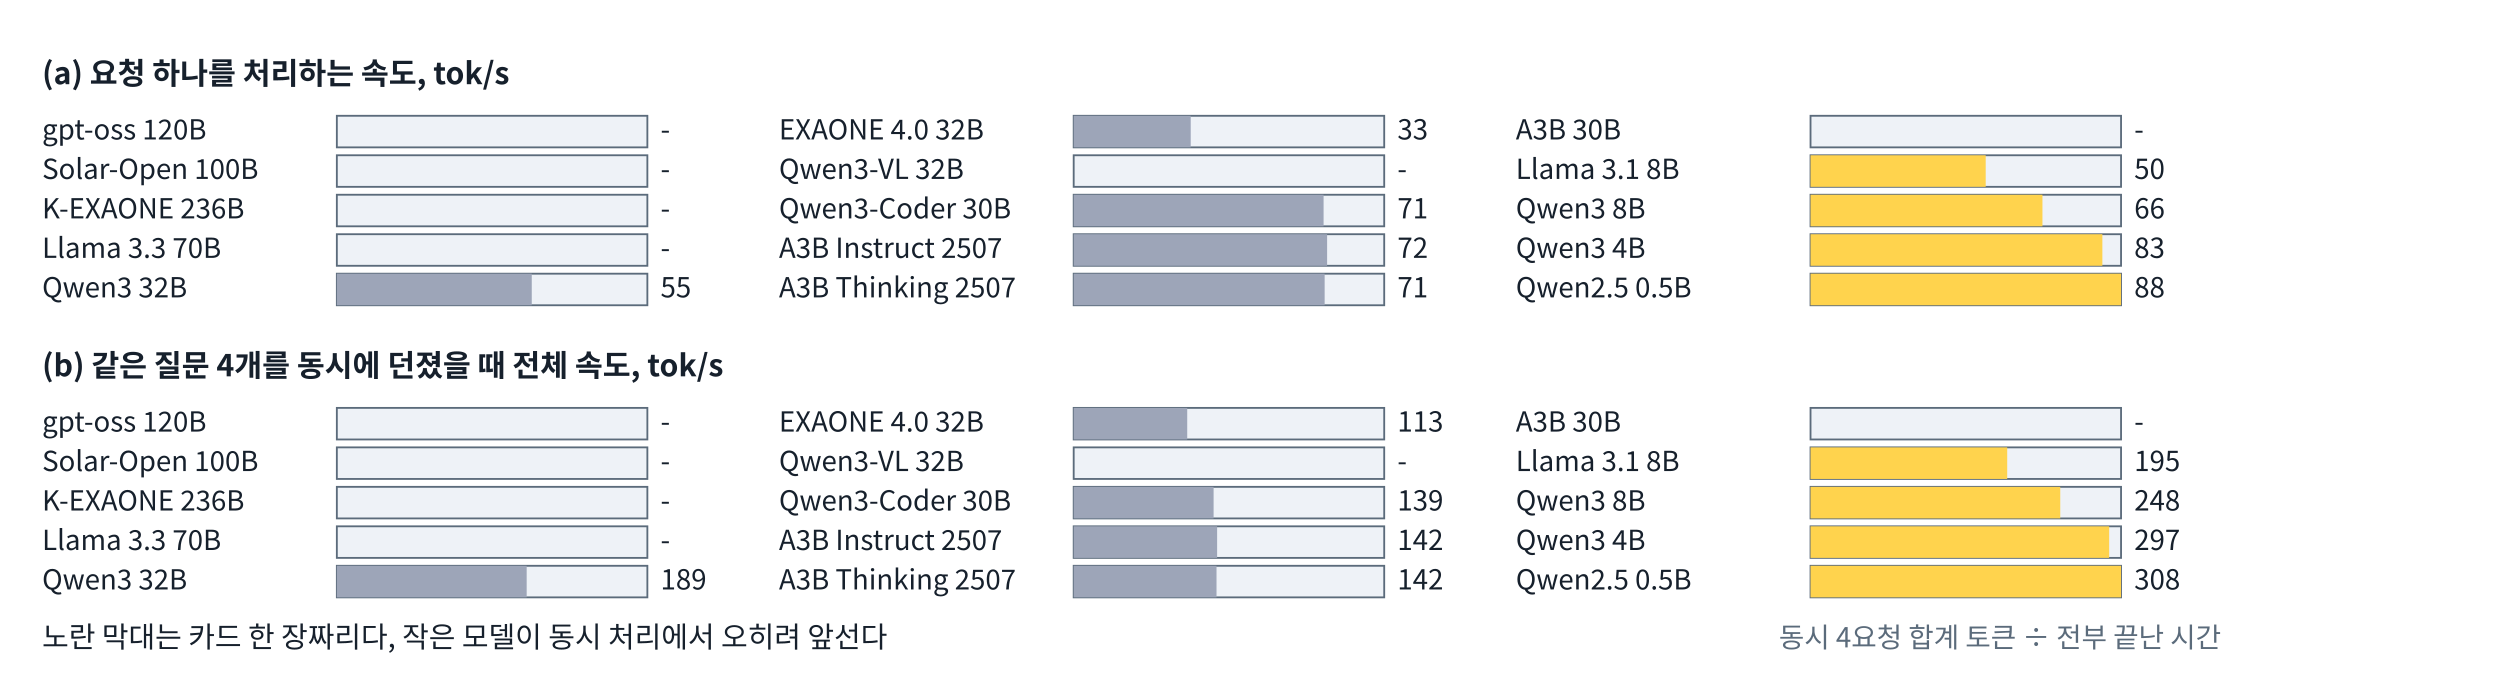
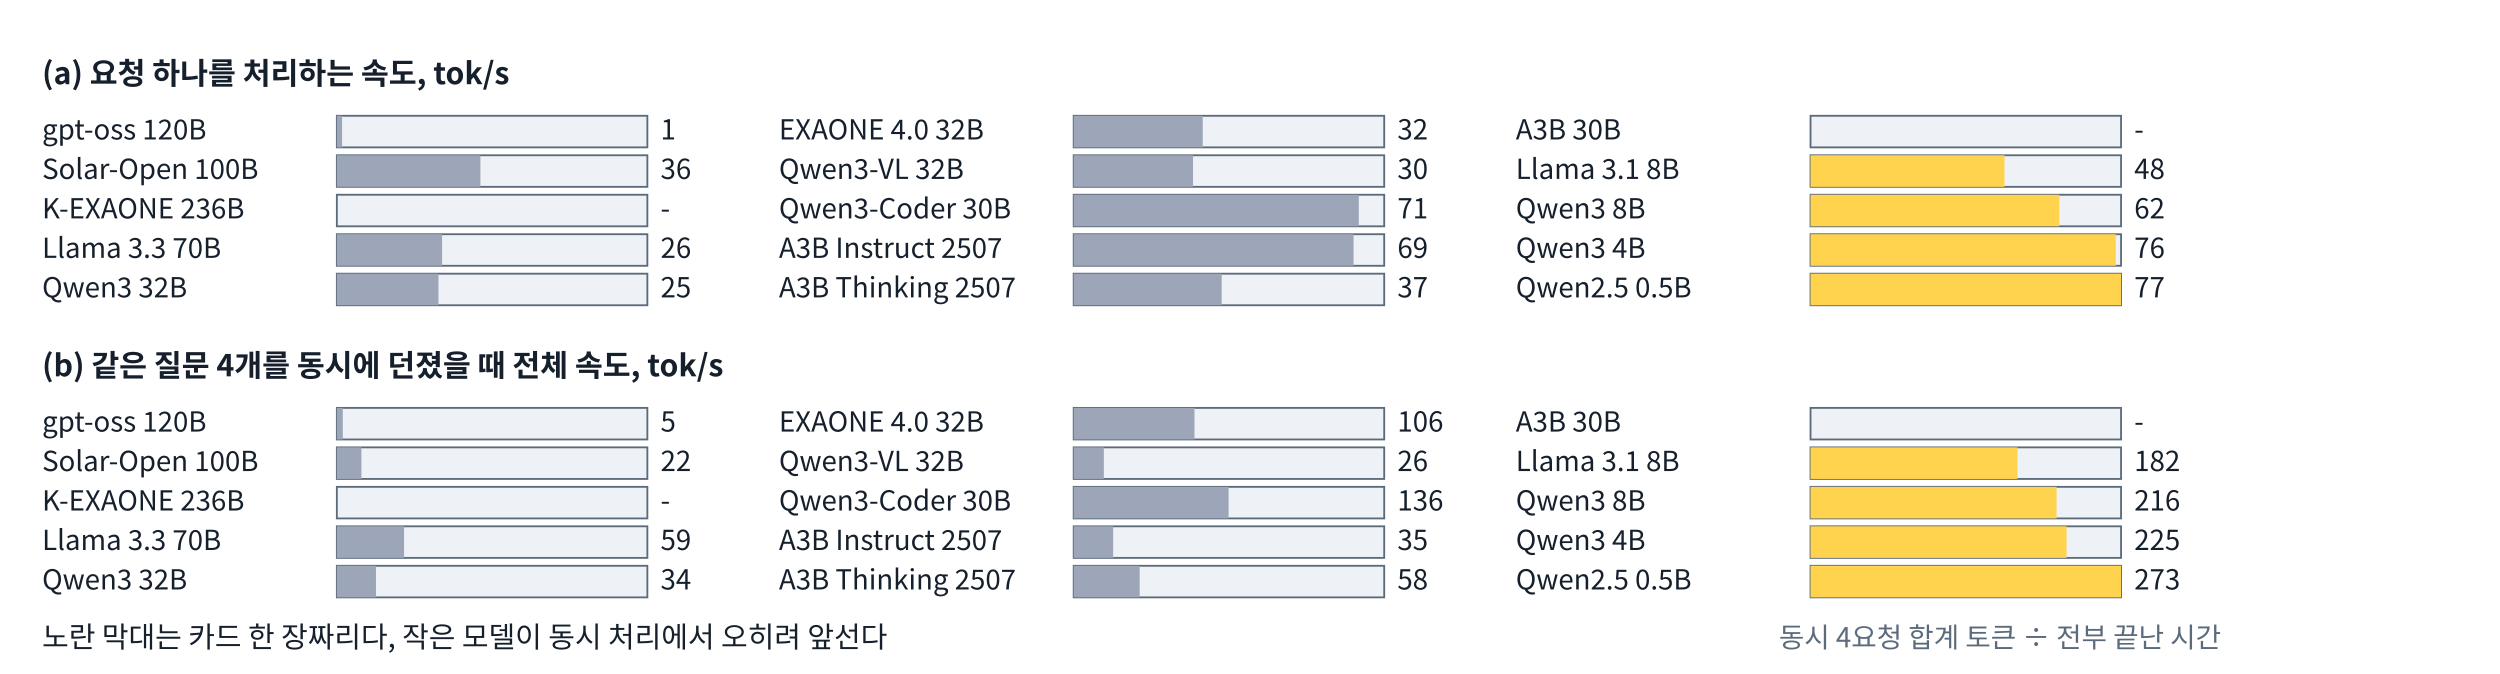
<svg xmlns="http://www.w3.org/2000/svg" viewBox="0 0 950 256">
  <g font-family="Noto Sans CJK KR">
    <text x="16" y="32" font-size="11.5" fill="#16202c" font-weight="700">(a) 요청 하나를 처리하는 속도, tok/s</text>
    <text x="16" y="53" font-size="10.5" fill="#16202c">gpt-oss 120B</text>
    <rect x="128" y="44" width="118" height="12" fill="#eef2f7" stroke="#5b6b7b" stroke-width="0.7" />
-     <text x="251" y="53" font-size="10.5" fill="#16202c">-</text>
+     <rect x="128" y="44" width="2" height="12" fill="#9da5b8" stroke="none" stroke-width="1" />
+     <text x="251" y="53" font-size="10.5" fill="#16202c">1</text>
    <text x="16" y="68" font-size="10.5" fill="#16202c">Solar-Open 100B</text>
    <rect x="128" y="59" width="118" height="12" fill="#eef2f7" stroke="#5b6b7b" stroke-width="0.7" />
-     <text x="251" y="68" font-size="10.5" fill="#16202c">-</text>
+     <rect x="128" y="59" width="54.556" height="12" fill="#9da5b8" stroke="none" stroke-width="1" />
+     <text x="251" y="68" font-size="10.5" fill="#16202c">36</text>
    <text x="16" y="83" font-size="10.5" fill="#16202c">K-EXAONE 236B</text>
    <rect x="128" y="74" width="118" height="12" fill="#eef2f7" stroke="#5b6b7b" stroke-width="0.7" />
    <text x="251" y="83" font-size="10.5" fill="#16202c">-</text>
    <text x="16" y="98" font-size="10.5" fill="#16202c">Llama 3.3 70B</text>
    <rect x="128" y="89" width="118" height="12" fill="#eef2f7" stroke="#5b6b7b" stroke-width="0.7" />
-     <text x="251" y="98" font-size="10.5" fill="#16202c">-</text>
+     <rect x="128" y="89" width="39.997" height="12" fill="#9da5b8" stroke="none" stroke-width="1" />
+     <text x="251" y="98" font-size="10.5" fill="#16202c">26</text>
    <text x="16" y="113" font-size="10.5" fill="#16202c">Qwen3 32B</text>
    <rect x="128" y="104" width="118" height="12" fill="#eef2f7" stroke="#5b6b7b" stroke-width="0.7" />
-     <rect x="128" y="104" width="74.068" height="12" fill="#9da5b8" stroke="none" stroke-width="1" />
-     <text x="251" y="113" font-size="10.5" fill="#16202c">55</text>
+     <rect x="128" y="104" width="38.618" height="12" fill="#9da5b8" stroke="none" stroke-width="1" />
+     <text x="251" y="113" font-size="10.5" fill="#16202c">25</text>
    <text x="296" y="53" font-size="10.5" fill="#16202c">EXAONE 4.0 32B</text>
    <rect x="408" y="44" width="118" height="12" fill="#eef2f7" stroke="#5b6b7b" stroke-width="0.7" />
-     <rect x="408" y="44" width="44.468" height="12" fill="#9da5b8" stroke="none" stroke-width="1" />
-     <text x="531" y="53" font-size="10.5" fill="#16202c">33</text>
+     <rect x="408" y="44" width="49.039" height="12" fill="#9da5b8" stroke="none" stroke-width="1" />
+     <text x="531" y="53" font-size="10.5" fill="#16202c">32</text>
    <text x="296" y="68" font-size="10.5" fill="#16202c">Qwen3-VL 32B</text>
    <rect x="408" y="59" width="118" height="12" fill="#eef2f7" stroke="#5b6b7b" stroke-width="0.7" />
-     <text x="531" y="68" font-size="10.5" fill="#16202c">-</text>
+     <rect x="408" y="59" width="45.361" height="12" fill="#9da5b8" stroke="none" stroke-width="1" />
+     <text x="531" y="68" font-size="10.5" fill="#16202c">30</text>
    <text x="296" y="83" font-size="10.5" fill="#16202c">Qwen3-Coder 30B</text>
    <rect x="408" y="74" width="118" height="12" fill="#eef2f7" stroke="#5b6b7b" stroke-width="0.7" />
-     <rect x="408" y="74" width="94.963" height="12" fill="#9da5b8" stroke="none" stroke-width="1" />
+     <rect x="408" y="74" width="108.345" height="12" fill="#9da5b8" stroke="none" stroke-width="1" />
    <text x="531" y="83" font-size="10.5" fill="#16202c">71</text>
    <text x="296" y="98" font-size="10.5" fill="#16202c">A3B Instruct 2507</text>
    <rect x="408" y="89" width="118" height="12" fill="#eef2f7" stroke="#5b6b7b" stroke-width="0.7" />
-     <rect x="408" y="89" width="96.302" height="12" fill="#9da5b8" stroke="none" stroke-width="1" />
-     <text x="531" y="98" font-size="10.5" fill="#16202c">72</text>
+     <rect x="408" y="89" width="106.353" height="12" fill="#9da5b8" stroke="none" stroke-width="1" />
+     <text x="531" y="98" font-size="10.5" fill="#16202c">69</text>
    <text x="296" y="113" font-size="10.5" fill="#16202c">A3B Thinking 2507</text>
    <rect x="408" y="104" width="118" height="12" fill="#eef2f7" stroke="#5b6b7b" stroke-width="0.7" />
-     <rect x="408" y="104" width="95.364" height="12" fill="#9da5b8" stroke="none" stroke-width="1" />
-     <text x="531" y="113" font-size="10.5" fill="#16202c">71</text>
+     <rect x="408" y="104" width="56.242" height="12" fill="#9da5b8" stroke="none" stroke-width="1" />
+     <text x="531" y="113" font-size="10.5" fill="#16202c">37</text>
    <text x="576" y="53" font-size="10.5" fill="#16202c">A3B 30B</text>
    <rect x="688" y="44" width="118" height="12" fill="#eef2f7" stroke="#5b6b7b" stroke-width="0.7" />
    <text x="811" y="53" font-size="10.5" fill="#16202c">-</text>
    <text x="576" y="68" font-size="10.5" fill="#16202c">Llama 3.1 8B</text>
    <rect x="688" y="59" width="118" height="12" fill="#eef2f7" stroke="#5b6b7b" stroke-width="0.7" />
-     <rect x="688" y="59" width="66.568" height="12" fill="#ffd34d" stroke="none" stroke-width="1" />
-     <text x="811" y="68" font-size="10.5" fill="#16202c">50</text>
+     <rect x="688" y="59" width="73.712" height="12" fill="#ffd34d" stroke="none" stroke-width="1" />
+     <text x="811" y="68" font-size="10.5" fill="#16202c">48</text>
    <text x="576" y="83" font-size="10.5" fill="#16202c">Qwen3 8B</text>
    <rect x="688" y="74" width="118" height="12" fill="#eef2f7" stroke="#5b6b7b" stroke-width="0.7" />
-     <rect x="688" y="74" width="88.132" height="12" fill="#ffd34d" stroke="none" stroke-width="1" />
-     <text x="811" y="83" font-size="10.5" fill="#16202c">66</text>
+     <rect x="688" y="74" width="94.553" height="12" fill="#ffd34d" stroke="none" stroke-width="1" />
+     <text x="811" y="83" font-size="10.5" fill="#16202c">62</text>
    <text x="576" y="98" font-size="10.5" fill="#16202c">Qwen3 4B</text>
    <rect x="688" y="89" width="118" height="12" fill="#eef2f7" stroke="#5b6b7b" stroke-width="0.7" />
-     <rect x="688" y="89" width="110.901" height="12" fill="#ffd34d" stroke="none" stroke-width="1" />
-     <text x="811" y="98" font-size="10.5" fill="#16202c">83</text>
+     <rect x="688" y="89" width="116.008" height="12" fill="#ffd34d" stroke="none" stroke-width="1" />
+     <text x="811" y="98" font-size="10.5" fill="#16202c">76</text>
    <text x="576" y="113" font-size="10.5" fill="#16202c">Qwen2.5 0.5B</text>
    <rect x="688" y="104" width="118" height="12" fill="#eef2f7" stroke="#5b6b7b" stroke-width="0.7" />
    <rect x="688" y="104" width="118.0" height="12" fill="#ffd34d" stroke="none" stroke-width="1" />
-     <text x="811" y="113" font-size="10.5" fill="#16202c">88</text>
+     <text x="811" y="113" font-size="10.5" fill="#16202c">77</text>
    <text x="16" y="143" font-size="11.5" fill="#16202c" font-weight="700">(b) 같은 질문 4개를 동시에 던졌을 때 전체 속도, tok/s</text>
    <text x="16" y="164" font-size="10.5" fill="#16202c">gpt-oss 120B</text>
    <rect x="128" y="155" width="118" height="12" fill="#eef2f7" stroke="#5b6b7b" stroke-width="0.7" />
-     <text x="251" y="164" font-size="10.5" fill="#16202c">-</text>
+     <rect x="128" y="155" width="2.248" height="12" fill="#9da5b8" stroke="none" stroke-width="1" />
+     <text x="251" y="164" font-size="10.5" fill="#16202c">5</text>
    <text x="16" y="179" font-size="10.5" fill="#16202c">Solar-Open 100B</text>
    <rect x="128" y="170" width="118" height="12" fill="#eef2f7" stroke="#5b6b7b" stroke-width="0.7" />
-     <text x="251" y="179" font-size="10.5" fill="#16202c">-</text>
+     <rect x="128" y="170" width="9.336" height="12" fill="#9da5b8" stroke="none" stroke-width="1" />
+     <text x="251" y="179" font-size="10.5" fill="#16202c">22</text>
    <text x="16" y="194" font-size="10.5" fill="#16202c">K-EXAONE 236B</text>
    <rect x="128" y="185" width="118" height="12" fill="#eef2f7" stroke="#5b6b7b" stroke-width="0.7" />
    <text x="251" y="194" font-size="10.5" fill="#16202c">-</text>
    <text x="16" y="209" font-size="10.5" fill="#16202c">Llama 3.3 70B</text>
    <rect x="128" y="200" width="118" height="12" fill="#eef2f7" stroke="#5b6b7b" stroke-width="0.7" />
-     <text x="251" y="209" font-size="10.5" fill="#16202c">-</text>
+     <rect x="128" y="200" width="25.545" height="12" fill="#9da5b8" stroke="none" stroke-width="1" />
+     <text x="251" y="209" font-size="10.5" fill="#16202c">59</text>
    <text x="16" y="224" font-size="10.5" fill="#16202c">Qwen3 32B</text>
    <rect x="128" y="215" width="118" height="12" fill="#eef2f7" stroke="#5b6b7b" stroke-width="0.7" />
-     <rect x="128" y="215" width="72.139" height="12" fill="#9da5b8" stroke="none" stroke-width="1" />
-     <text x="251" y="224" font-size="10.5" fill="#16202c">189</text>
+     <rect x="128" y="215" width="14.869" height="12" fill="#9da5b8" stroke="none" stroke-width="1" />
+     <text x="251" y="224" font-size="10.5" fill="#16202c">34</text>
    <text x="296" y="164" font-size="10.5" fill="#16202c">EXAONE 4.0 32B</text>
    <rect x="408" y="155" width="118" height="12" fill="#eef2f7" stroke="#5b6b7b" stroke-width="0.7" />
-     <rect x="408" y="155" width="43.146" height="12" fill="#9da5b8" stroke="none" stroke-width="1" />
-     <text x="531" y="164" font-size="10.5" fill="#16202c">113</text>
+     <rect x="408" y="155" width="45.903" height="12" fill="#9da5b8" stroke="none" stroke-width="1" />
+     <text x="531" y="164" font-size="10.5" fill="#16202c">106</text>
    <text x="296" y="179" font-size="10.5" fill="#16202c">Qwen3-VL 32B</text>
    <rect x="408" y="170" width="118" height="12" fill="#eef2f7" stroke="#5b6b7b" stroke-width="0.7" />
-     <text x="531" y="179" font-size="10.5" fill="#16202c">-</text>
+     <rect x="408" y="170" width="11.454" height="12" fill="#9da5b8" stroke="none" stroke-width="1" />
+     <text x="531" y="179" font-size="10.5" fill="#16202c">26</text>
    <text x="296" y="194" font-size="10.5" fill="#16202c">Qwen3-Coder 30B</text>
    <rect x="408" y="185" width="118" height="12" fill="#eef2f7" stroke="#5b6b7b" stroke-width="0.7" />
-     <rect x="408" y="185" width="53.167" height="12" fill="#9da5b8" stroke="none" stroke-width="1" />
-     <text x="531" y="194" font-size="10.5" fill="#16202c">139</text>
+     <rect x="408" y="185" width="58.87" height="12" fill="#9da5b8" stroke="none" stroke-width="1" />
+     <text x="531" y="194" font-size="10.5" fill="#16202c">136</text>
    <text x="296" y="209" font-size="10.5" fill="#16202c">A3B Instruct 2507</text>
    <rect x="408" y="200" width="118" height="12" fill="#eef2f7" stroke="#5b6b7b" stroke-width="0.7" />
-     <rect x="408" y="200" width="54.506" height="12" fill="#9da5b8" stroke="none" stroke-width="1" />
-     <text x="531" y="209" font-size="10.5" fill="#16202c">142</text>
+     <rect x="408" y="200" width="14.999" height="12" fill="#9da5b8" stroke="none" stroke-width="1" />
+     <text x="531" y="209" font-size="10.5" fill="#16202c">35</text>
    <text x="296" y="224" font-size="10.5" fill="#16202c">A3B Thinking 2507</text>
    <rect x="408" y="215" width="118" height="12" fill="#eef2f7" stroke="#5b6b7b" stroke-width="0.7" />
-     <rect x="408" y="215" width="54.276" height="12" fill="#9da5b8" stroke="none" stroke-width="1" />
-     <text x="531" y="224" font-size="10.5" fill="#16202c">142</text>
+     <rect x="408" y="215" width="25.07" height="12" fill="#9da5b8" stroke="none" stroke-width="1" />
+     <text x="531" y="224" font-size="10.5" fill="#16202c">58</text>
    <text x="576" y="164" font-size="10.5" fill="#16202c">A3B 30B</text>
    <rect x="688" y="155" width="118" height="12" fill="#eef2f7" stroke="#5b6b7b" stroke-width="0.7" />
    <text x="811" y="164" font-size="10.5" fill="#16202c">-</text>
    <text x="576" y="179" font-size="10.5" fill="#16202c">Llama 3.1 8B</text>
    <rect x="688" y="170" width="118" height="12" fill="#eef2f7" stroke="#5b6b7b" stroke-width="0.7" />
-     <rect x="688" y="170" width="74.74" height="12" fill="#ffd34d" stroke="none" stroke-width="1" />
-     <text x="811" y="179" font-size="10.5" fill="#16202c">195</text>
+     <rect x="688" y="170" width="78.623" height="12" fill="#ffd34d" stroke="none" stroke-width="1" />
+     <text x="811" y="179" font-size="10.5" fill="#16202c">182</text>
    <text x="576" y="194" font-size="10.5" fill="#16202c">Qwen3 8B</text>
    <rect x="688" y="185" width="118" height="12" fill="#eef2f7" stroke="#5b6b7b" stroke-width="0.7" />
-     <rect x="688" y="185" width="94.897" height="12" fill="#ffd34d" stroke="none" stroke-width="1" />
-     <text x="811" y="194" font-size="10.5" fill="#16202c">248</text>
+     <rect x="688" y="185" width="93.492" height="12" fill="#ffd34d" stroke="none" stroke-width="1" />
+     <text x="811" y="194" font-size="10.5" fill="#16202c">216</text>
    <text x="576" y="209" font-size="10.5" fill="#16202c">Qwen3 4B</text>
    <rect x="688" y="200" width="118" height="12" fill="#eef2f7" stroke="#5b6b7b" stroke-width="0.7" />
-     <rect x="688" y="200" width="113.487" height="12" fill="#ffd34d" stroke="none" stroke-width="1" />
-     <text x="811" y="209" font-size="10.5" fill="#16202c">297</text>
+     <rect x="688" y="200" width="97.296" height="12" fill="#ffd34d" stroke="none" stroke-width="1" />
+     <text x="811" y="209" font-size="10.5" fill="#16202c">225</text>
    <text x="576" y="224" font-size="10.5" fill="#16202c">Qwen2.5 0.5B</text>
    <rect x="688" y="215" width="118" height="12" fill="#eef2f7" stroke="#5b6b7b" stroke-width="0.7" />
    <rect x="688" y="215" width="118.0" height="12" fill="#ffd34d" stroke="none" stroke-width="1" />
-     <text x="811" y="224" font-size="10.5" fill="#16202c">308</text>
+     <text x="811" y="224" font-size="10.5" fill="#16202c">273</text>
    <text x="16" y="246" font-size="11" fill="#16202c">노란 막대는 카드 한 장짜리다, 작은 모델이 동시 처리에서 오히려 앞선다</text>
    <text x="844" y="246" font-size="10.5" fill="#5b6b7b" text-anchor="end">동시 4요청 합계 토큰 ÷ 전부 끝난 시간</text>
  </g>
</svg>
